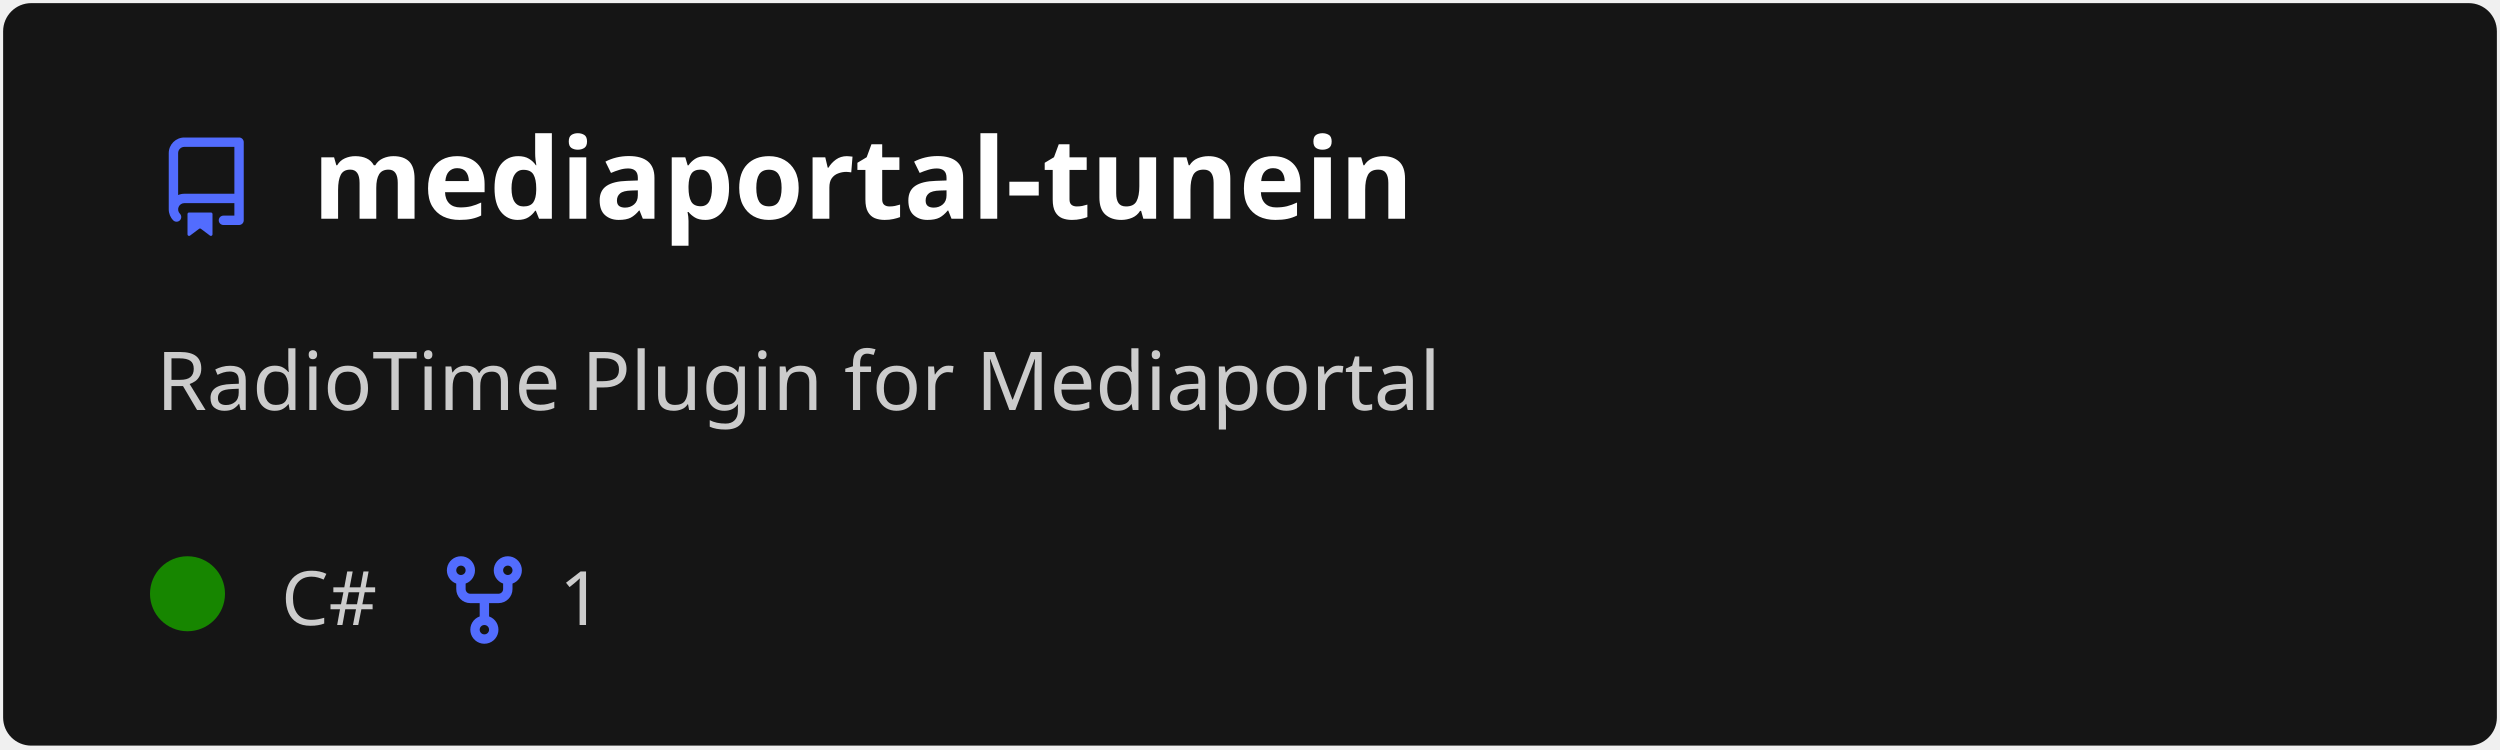
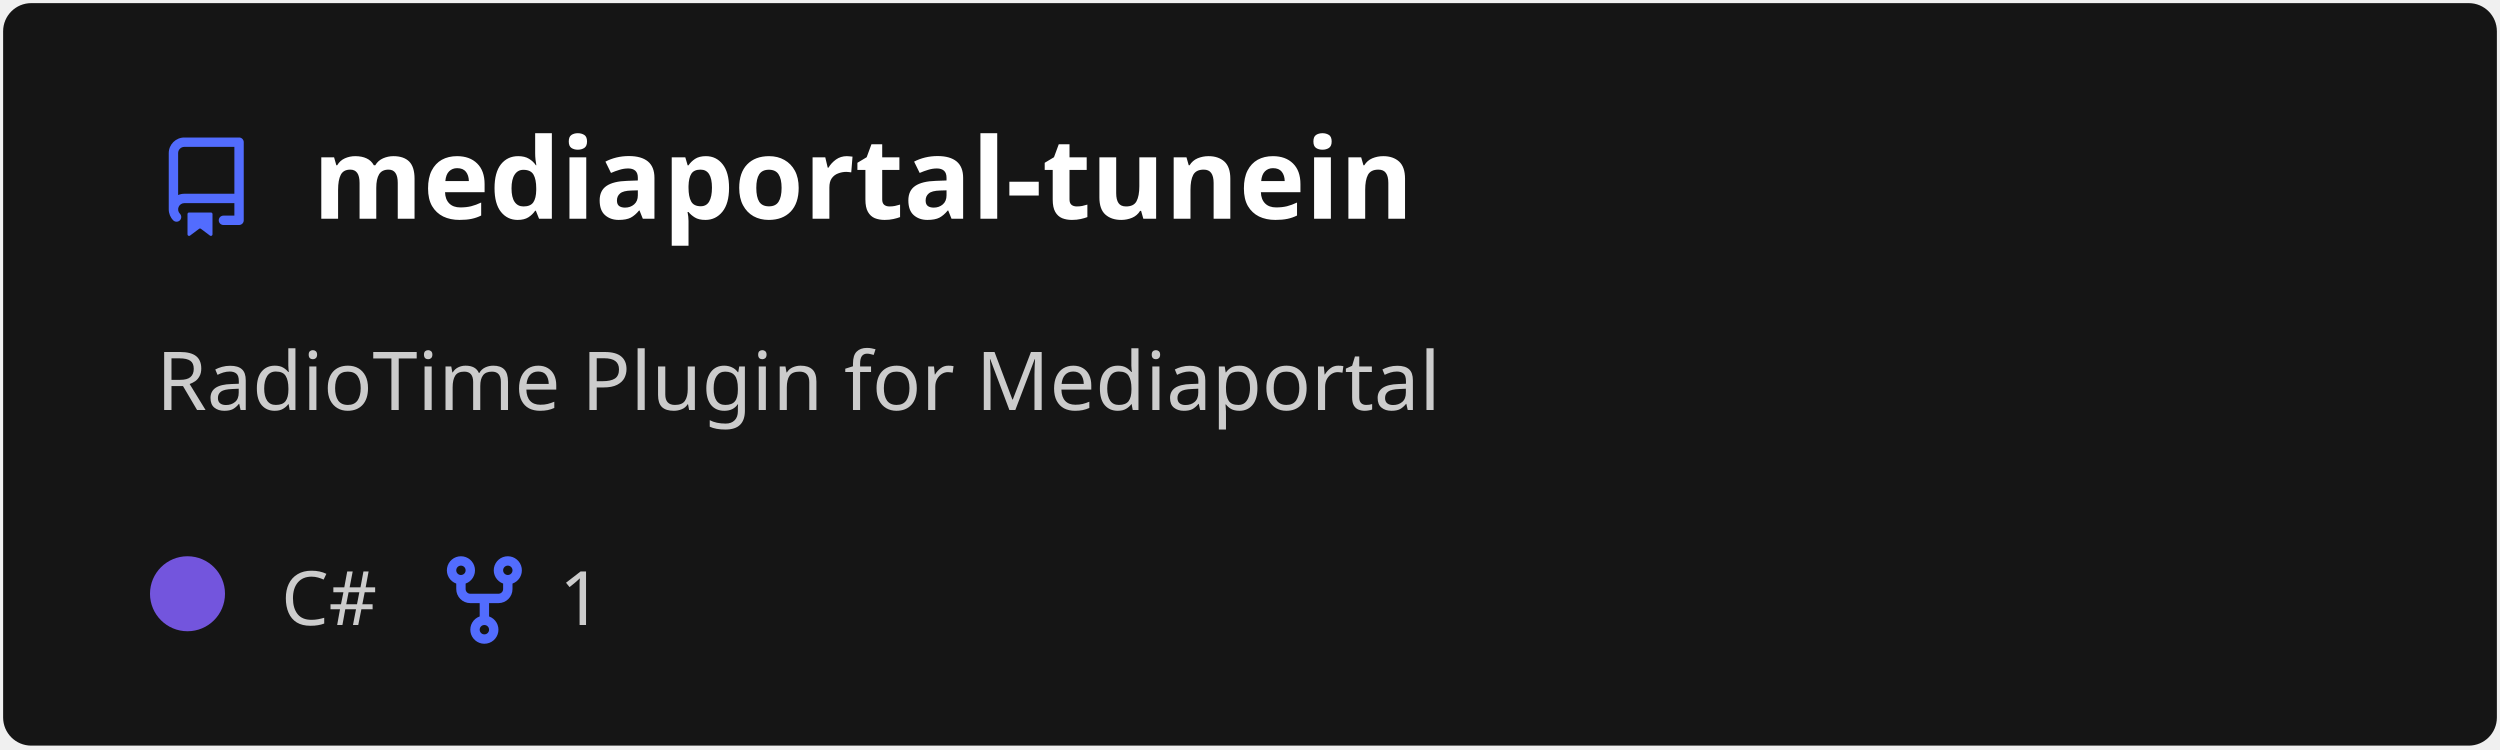
<svg xmlns="http://www.w3.org/2000/svg" width="400" height="120" viewBox="0 0 400 120" fill="none" role="img" aria-labelledby="descId">
  <style>
          .header {
            font: 600 18px 'Segoe UI', Ubuntu, Sans-Serif;
            fill: #fff;
            animation: fadeInAnimation 0.8s ease-in-out forwards;
          }
          @supports(-moz-appearance: auto) {
            /* Selector detects Firefox */
            .header { font-size: 15.5px; }
          }
          
    .description {
      font: 400 13px 'Segoe UI', Ubuntu, Sans-Serif;fill: #ccc;
      
    }
    .gray { font: 400 12px 'Segoe UI', Ubuntu, Sans-Serif; fill: #ccc }
    .badge { font: 600 11px 'Segoe UI', Ubuntu, Sans-Serif; }
    .badge rect { opacity: 0.2 }

    .stat { font: 400 12px 'Segoe UI', Ubuntu, Sans-Serif; fill: #ccc }
    .stagger {
      opacity: 0;
      animation: fadeInAnimation 0.3s ease-in-out forwards;
    }
    .not_bold { font-weight: 400 }
    .bold { font-weight: 700 }
    .icon {
      fill: #526cfe;
      display: block;
    }
  

          
      /* Animations */
      @keyframes scaleInAnimation {
        from {
          transform: translate(-5px, 5px) scale(0);
        }
        to {
          transform: translate(-5px, 5px) scale(1);
        }
      }
      @keyframes fadeInAnimation {
        from {
          opacity: 0;
        }
        to {
          opacity: 1;
        }
      }
    
          * { animation-duration: 0s !important; animation-delay: 0s !important; }
        </style>
  <rect data-testid="card-bg" x="0.5" y="0.5" rx="4.5" height="99%" stroke="#e4e2e2" width="399" fill="#151515" stroke-opacity="0" />
  <g data-testid="card-title" transform="translate(25, 35)">
    <g transform="translate(0, 0)">
      <svg class="icon" x="0" y="-13" viewBox="0 0 16 16" version="1.1" width="16" height="16">
        <path fill-rule="evenodd" d="M2 2.5A2.5 2.5 0 014.5 0h8.75a.75.75 0 01.75.75v12.5a.75.75 0 01-.75.75h-2.5a.75.75 0 110-1.5h1.75v-2h-8a1 1 0 00-.714 1.7.75.75 0 01-1.072 1.05A2.495 2.495 0 012 11.5v-9zm10.5-1V9h-8c-.356 0-.694.074-1 .208V2.5a1 1 0 011-1h8zM5 12.25v3.25a.25.25 0 00.4.2l1.45-1.087a.25.25 0 01.3 0L8.6 15.7a.25.25 0 00.4-.2v-3.25a.25.25 0 00-.25-.25h-3.5a.25.25 0 00-.25.25z" />
      </svg>
    </g>
    <g transform="translate(25, 0)">
      <text x="0" y="0" class="header" data-testid="header">mediaportal-tunein</text>
    </g>
  </g>
  <g data-testid="main-card-body" transform="translate(0, 55)">
    <text class="description" x="25" y="-5">
      <tspan dy="1.2em" x="25">RadioTime Plugin for Mediaportal</tspan>
    </text>
    <g transform="translate(30, 45)">
      <g transform="translate(0, 0)">
        <g data-testid="primary-lang">
-           <circle data-testid="lang-color" cx="0" cy="-5" r="6" fill="#178600" />
+           <circle data-testid="lang-color" cx="0" cy="-5" r="6" fill="#7355dd" />
          <text data-testid="lang-name" class="gray" x="15">C#</text>
        </g>
      </g>
      <g transform="translate(39.5, 0)">
        <g transform="translate(0, 0)">
          <svg class="icon" y="-12" viewBox="0 0 16 16" version="1.1" width="16" height="16">
            <path fill-rule="evenodd" d="M5 3.25a.75.75 0 11-1.5 0 .75.75 0 011.5 0zm0 2.122a2.25 2.25 0 10-1.5 0v.878A2.25 2.25 0 005.75 8.5h1.5v2.128a2.251 2.251 0 101.5 0V8.5h1.5a2.25 2.25 0 002.25-2.25v-.878a2.25 2.25 0 10-1.5 0v.878a.75.75 0 01-.75.75h-4.5A.75.75 0 015 6.25v-.878zm3.75 7.378a.75.75 0 11-1.5 0 .75.75 0 011.5 0zm3-8.75a.75.75 0 100-1.5.75.75 0 000 1.5z" />
          </svg>
        </g>
        <g transform="translate(20, 0)">
          <text data-testid="forkcount" class="gray">1</text>
        </g>
      </g>
    </g>
    <svg x="0" y="0">
      <g transform="translate(-3, 68)">
      
    </g>
    </svg>
  </g>
</svg>
